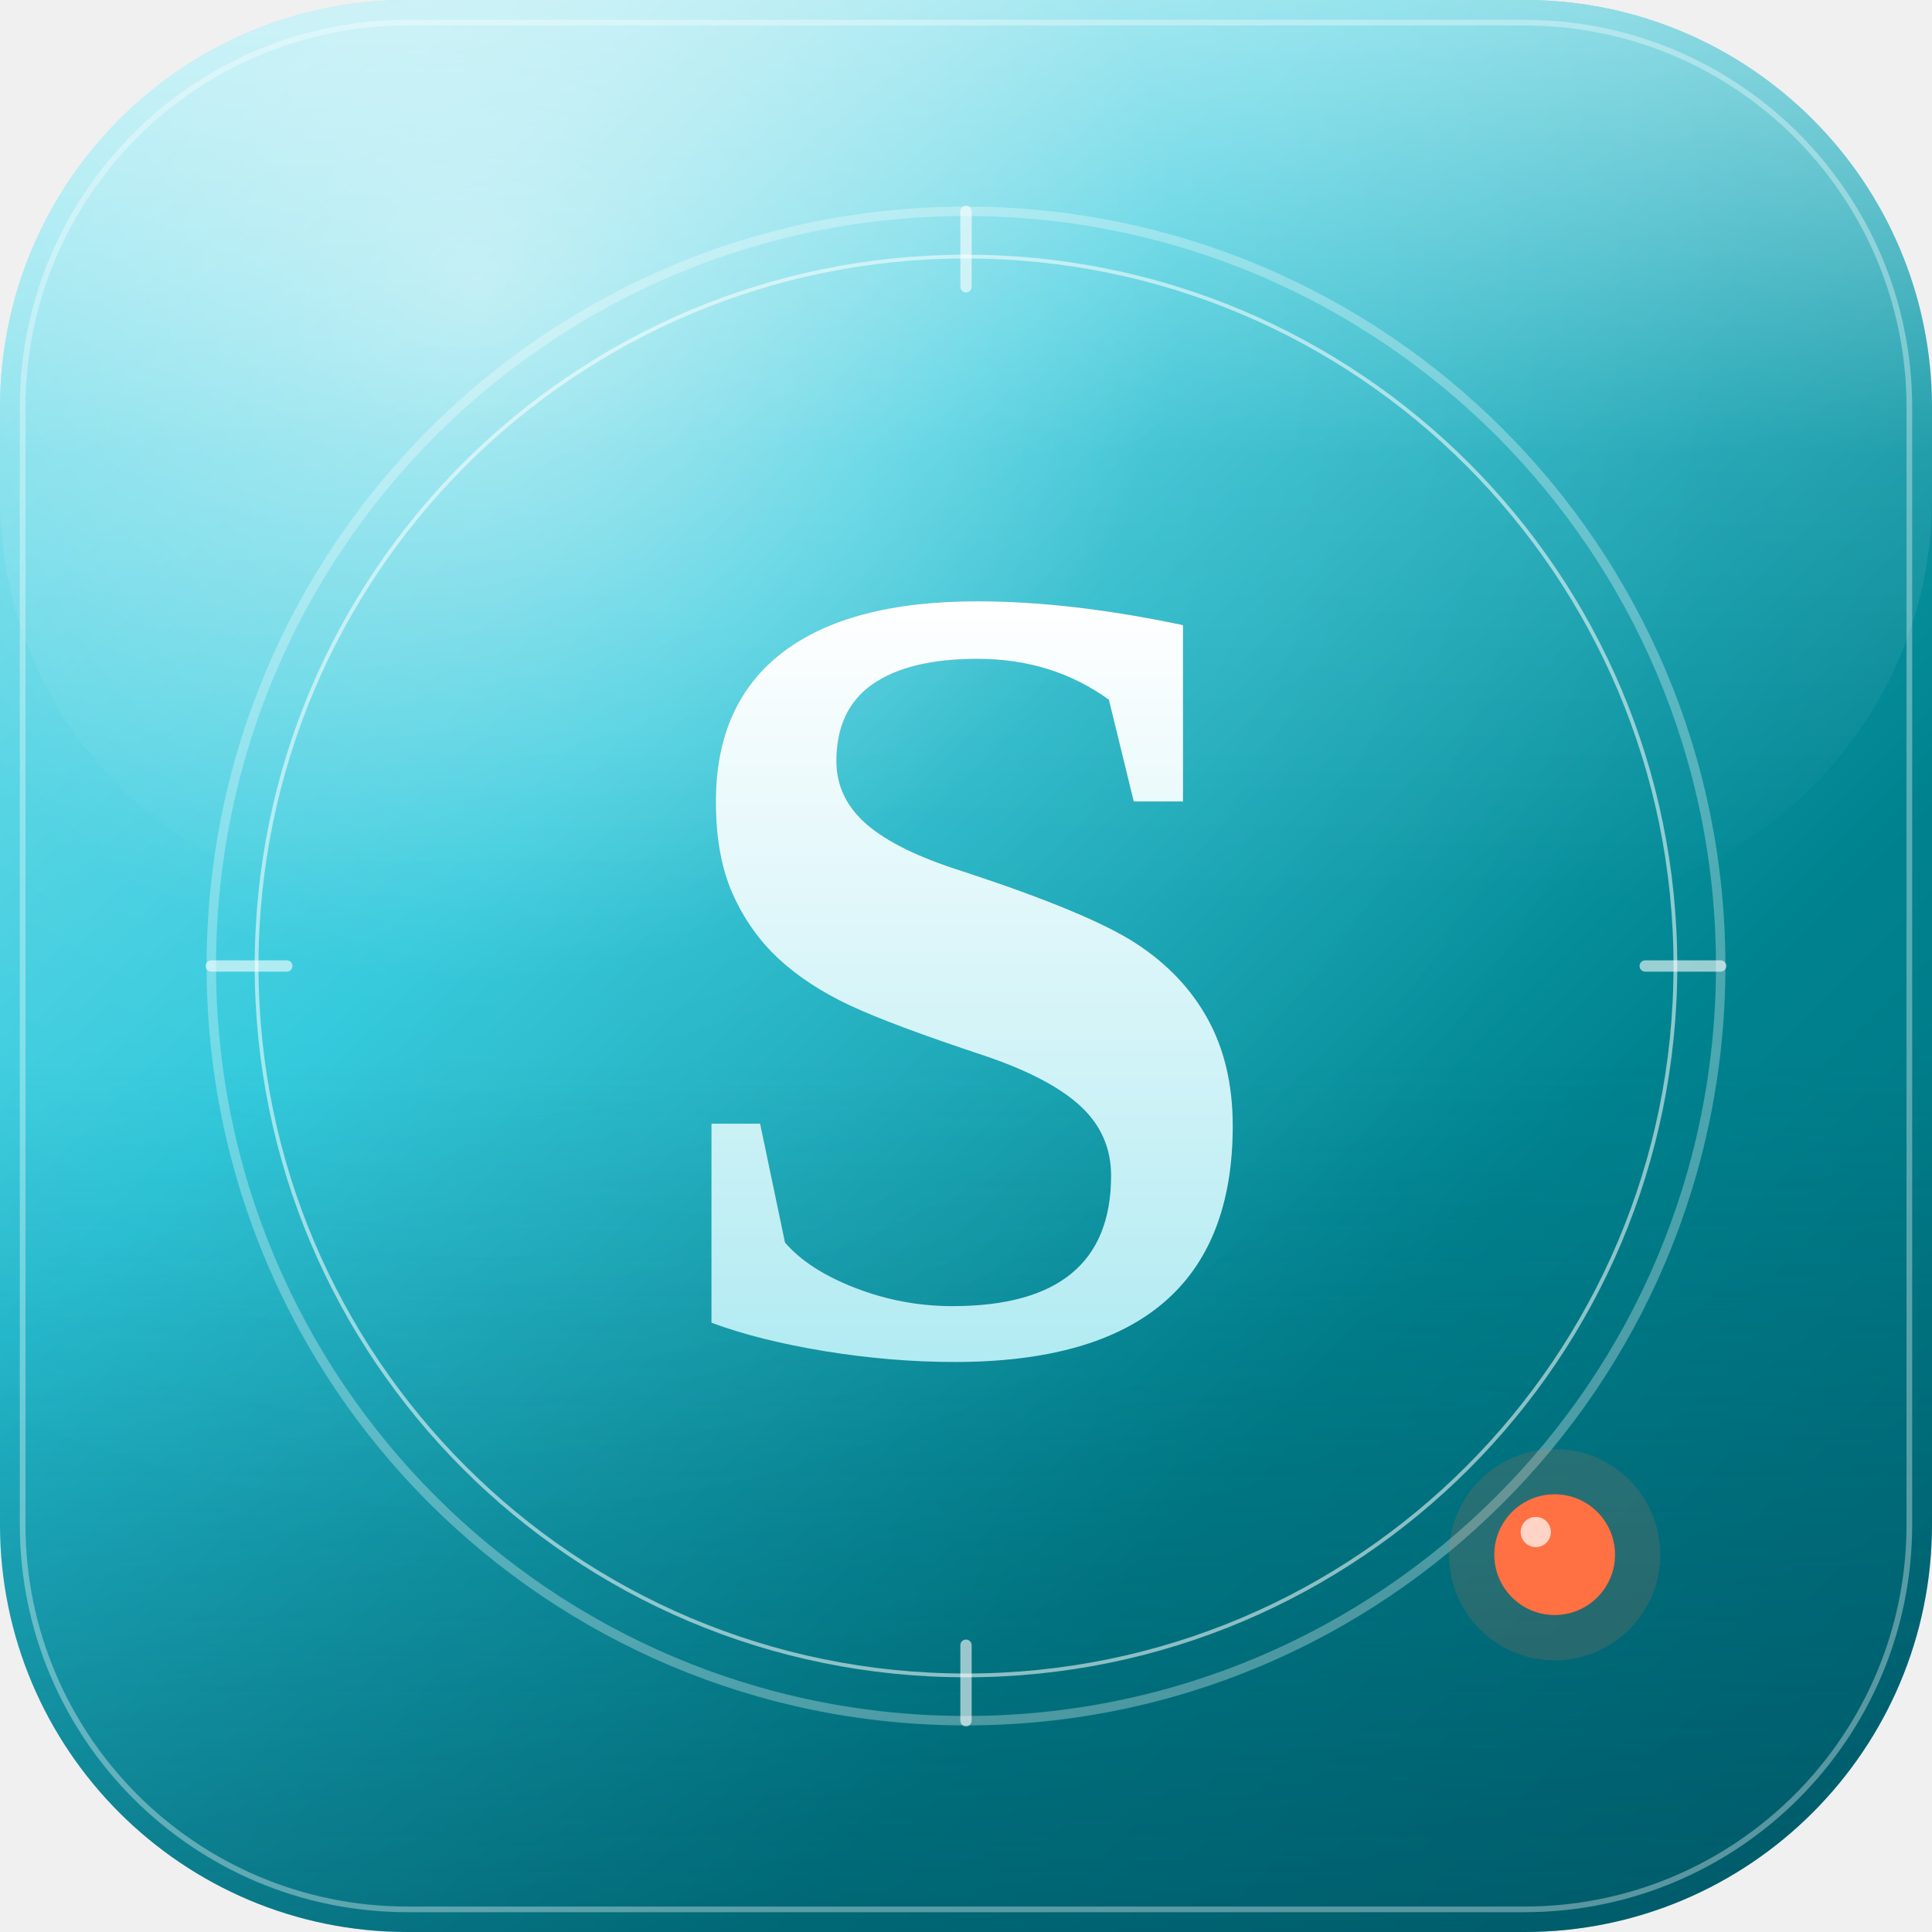
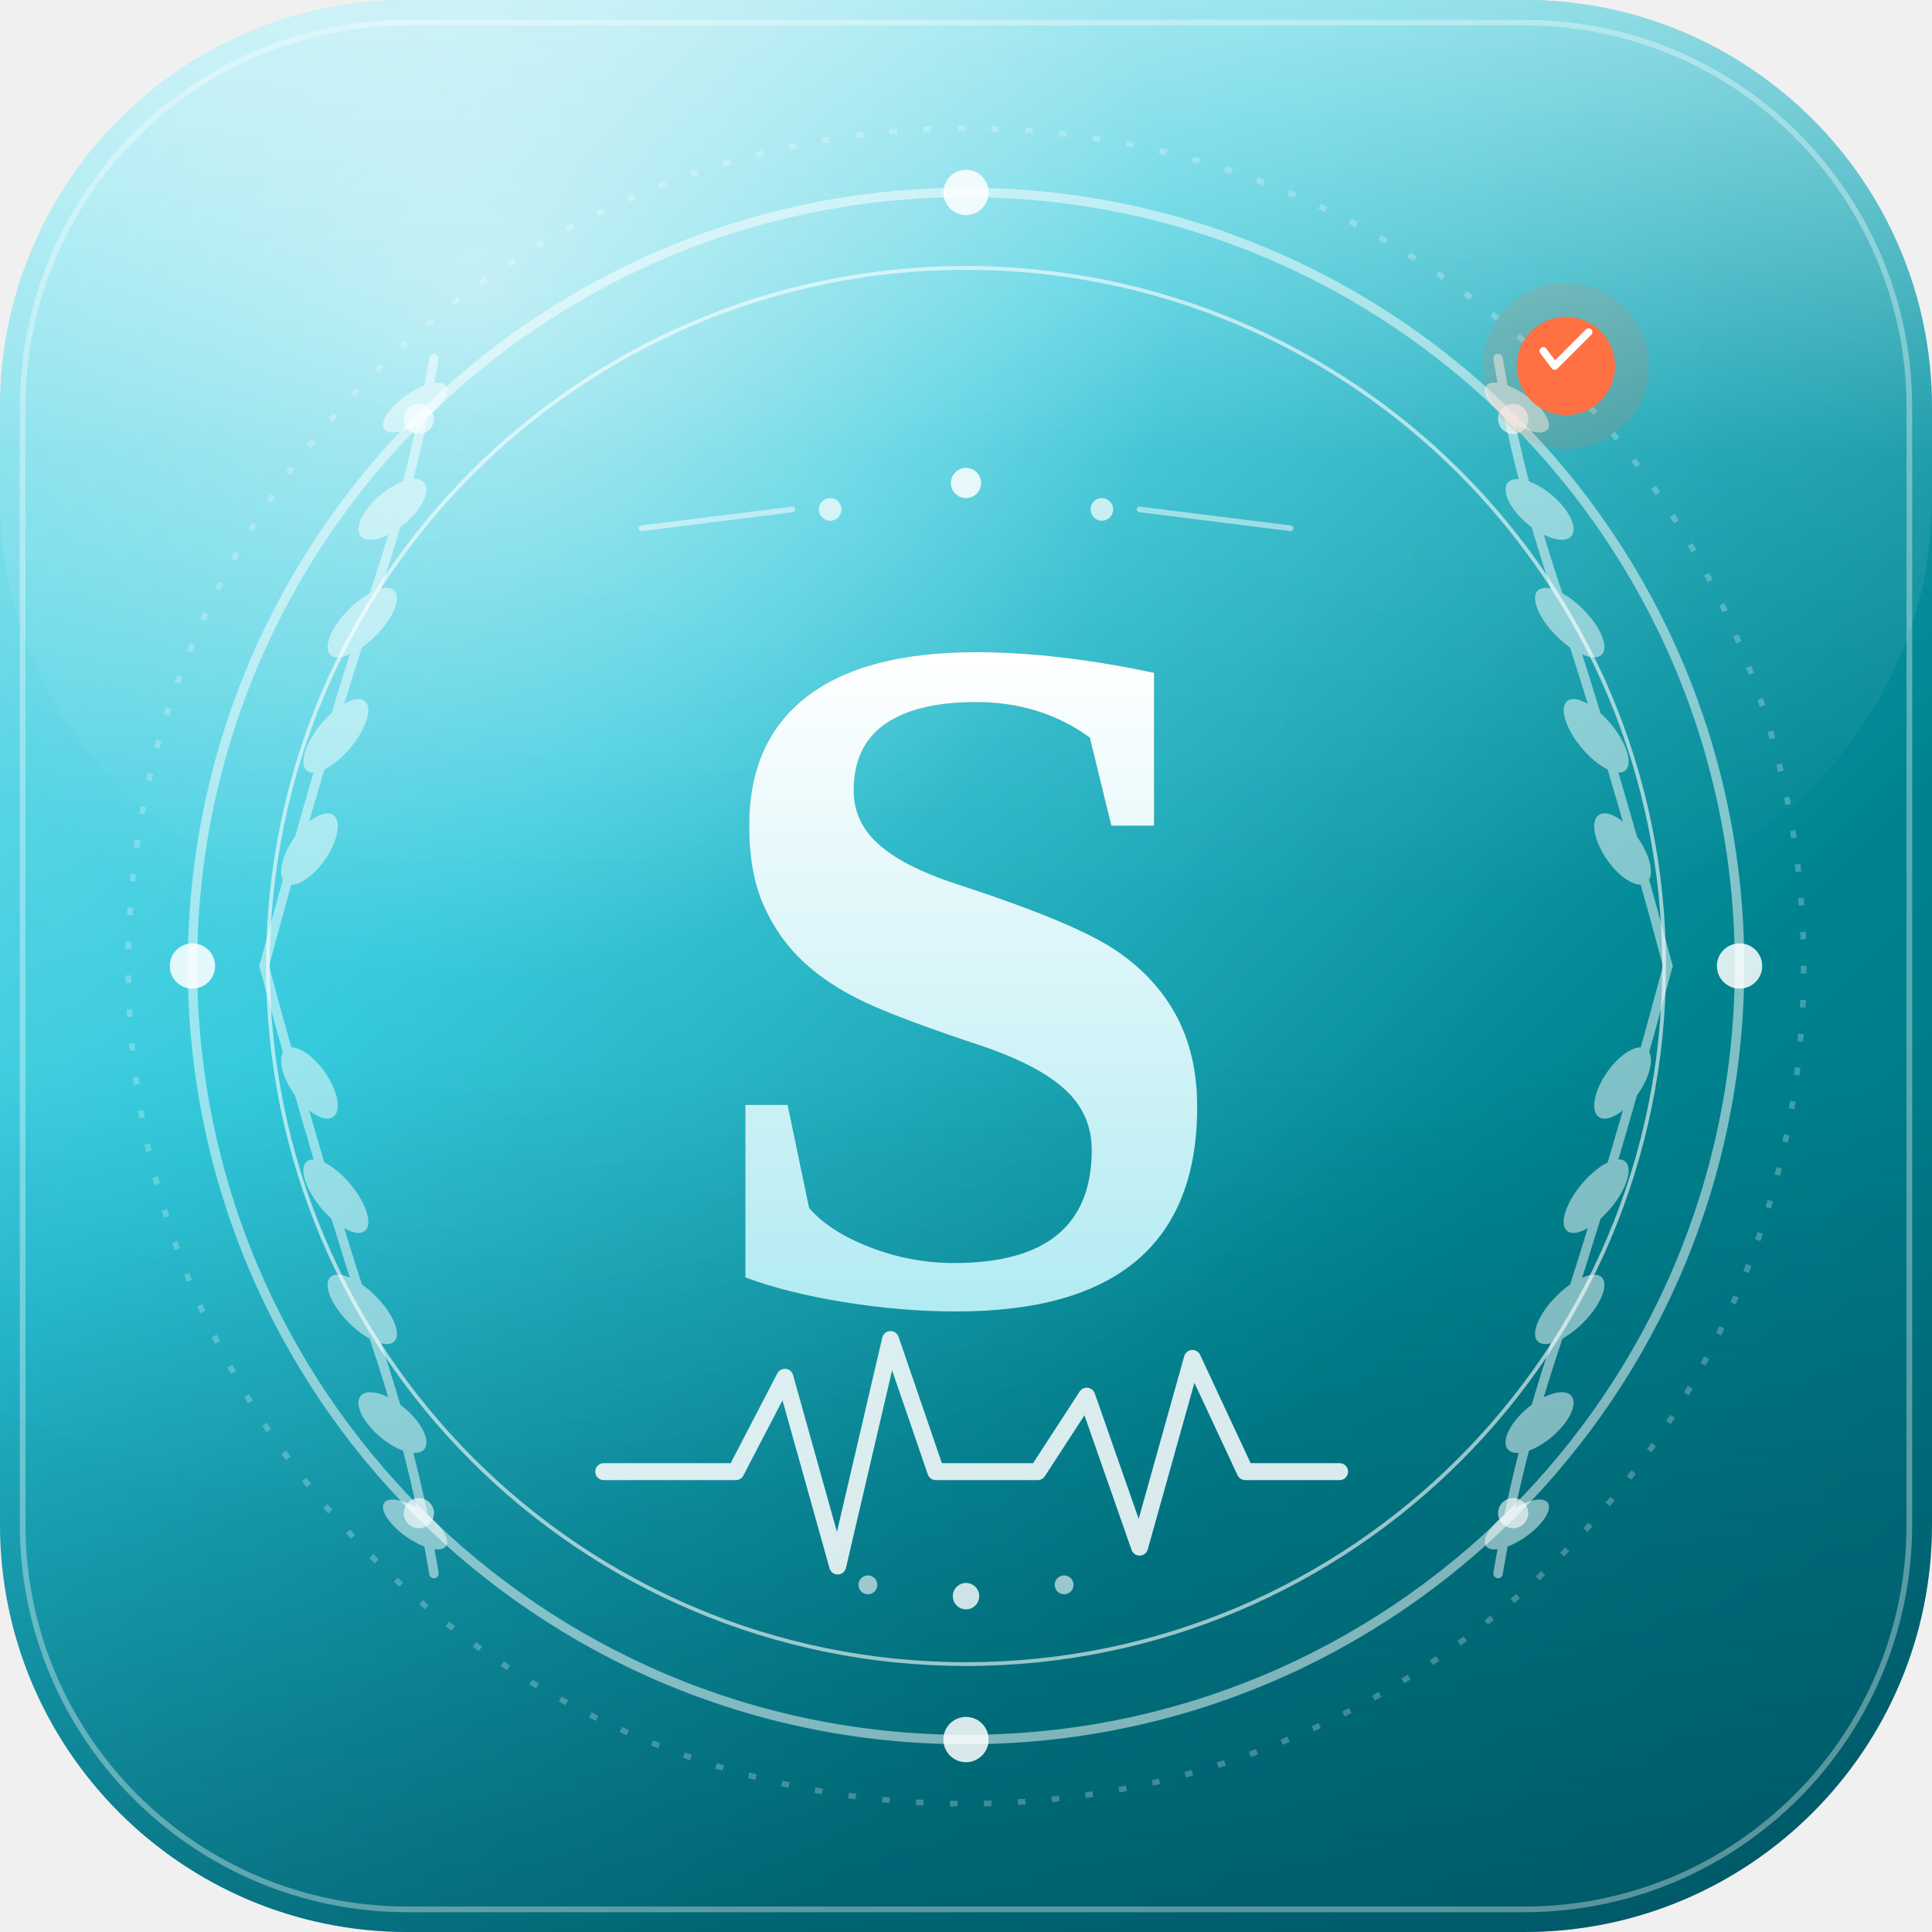
<svg xmlns="http://www.w3.org/2000/svg" viewBox="0 0 512 512">
  <defs>
    <linearGradient id="bg" x1="0%" y1="0%" x2="100%" y2="100%">
      <stop offset="0%" stop-color="#7DE0ED" />
      <stop offset="35%" stop-color="#26C6DA" />
      <stop offset="70%" stop-color="#00838F" />
      <stop offset="100%" stop-color="#006978" />
    </linearGradient>
    <linearGradient id="gloss" x1="0%" y1="0%" x2="0%" y2="100%">
      <stop offset="0%" stop-color="white" stop-opacity="0.5" />
      <stop offset="50%" stop-color="white" stop-opacity="0.1" />
      <stop offset="100%" stop-color="white" stop-opacity="0" />
    </linearGradient>
    <radialGradient id="topLight" cx="25%" cy="15%" r="65%">
      <stop offset="0%" stop-color="white" stop-opacity="0.55" />
      <stop offset="55%" stop-color="white" stop-opacity="0.08" />
      <stop offset="100%" stop-color="white" stop-opacity="0" />
    </radialGradient>
    <linearGradient id="bottomDark" x1="0%" y1="55%" x2="0%" y2="100%">
      <stop offset="0%" stop-color="#003D4D" stop-opacity="0" />
-       <stop offset="100%" stop-color="#003D4D" stop-opacity="0.4" />
+       <stop offset="100%" stop-color="#003D4D" stop-opacity="0.45" />
    </linearGradient>
    <linearGradient id="sg" x1="0%" y1="0%" x2="0%" y2="100%">
      <stop offset="0%" stop-color="#ffffff" />
      <stop offset="100%" stop-color="#B2EBF2" />
    </linearGradient>
    <filter id="sshadow" x="-30%" y="-30%" width="160%" height="160%">
-       <feGaussianBlur in="SourceAlpha" stdDeviation="10" />
-       <feOffset dy="6" />
-       <feFlood flood-color="#003D4D" flood-opacity="0.5" />
+       <feGaussianBlur in="SourceAlpha" stdDeviation="8" />
+       <feOffset dy="5" />
+       <feFlood flood-color="#003D4D" flood-opacity="0.55" />
      <feComposite in2="SourceAlpha" operator="in" />
      <feMerge>
        <feMergeNode />
        <feMergeNode in="SourceGraphic" />
      </feMerge>
    </filter>
  </defs>
  <rect width="512" height="512" rx="108" fill="url(#bg)" />
  <rect width="512" height="512" rx="108" fill="url(#bottomDark)" />
  <rect width="512" height="512" rx="108" fill="url(#topLight)" />
  <rect width="512" height="240" rx="108" fill="url(#gloss)" />
  <rect x="6" y="6" width="500" height="500" rx="102" fill="none" stroke="white" stroke-width="1.5" stroke-opacity="0.35" />
-   <circle cx="256" cy="256" r="200" fill="none" stroke="white" stroke-width="2.5" stroke-opacity="0.3" />
-   <circle cx="256" cy="256" r="188" fill="none" stroke="white" stroke-width="1" stroke-opacity="0.55" />
-   <line x1="256" y1="56" x2="256" y2="76" stroke="white" stroke-width="3" stroke-opacity="0.6" stroke-linecap="round" />
-   <line x1="256" y1="436" x2="256" y2="456" stroke="white" stroke-width="3" stroke-opacity="0.6" stroke-linecap="round" />
-   <line x1="56" y1="256" x2="76" y2="256" stroke="white" stroke-width="3" stroke-opacity="0.6" stroke-linecap="round" />
-   <line x1="436" y1="256" x2="456" y2="256" stroke="white" stroke-width="3" stroke-opacity="0.6" stroke-linecap="round" />
-   <text x="256" y="358" font-family="Georgia, 'Times New Roman', Times, serif" font-size="300" font-weight="700" fill="url(#sg)" text-anchor="middle" filter="url(#sshadow)">S</text>
-   <circle cx="412" cy="412" r="28" fill="#FF7043" opacity="0.15" />
-   <circle cx="412" cy="412" r="16" fill="#FF7043" />
-   <circle cx="407" cy="406" r="4" fill="white" opacity="0.7" />
+   <circle cx="256" cy="256" r="222" fill="none" stroke="white" stroke-width="1.5" stroke-opacity="0.25" stroke-dasharray="2 7" />
+   <circle cx="256" cy="256" r="205" fill="none" stroke="white" stroke-width="2.5" stroke-opacity="0.5" />
+   <circle cx="256" cy="51" r="6" fill="white" opacity="0.85" />
+   <circle cx="256" cy="461" r="6" fill="white" opacity="0.85" />
+   <circle cx="51" cy="256" r="6" fill="white" opacity="0.85" />
+   <circle cx="461" cy="256" r="6" fill="white" opacity="0.85" />
+   <circle cx="111" cy="111" r="4" fill="white" opacity="0.6" />
+   <circle cx="401" cy="111" r="4" fill="white" opacity="0.6" />
+   <circle cx="111" cy="401" r="4" fill="white" opacity="0.6" />
+   <circle cx="401" cy="401" r="4" fill="white" opacity="0.6" />
+   <circle cx="256" cy="256" r="185" fill="none" stroke="white" stroke-width="1" stroke-opacity="0.6" />
+   <g opacity="0.5" fill="white">
+     <path d="M 70 256 Q 85 200 100 155 Q 110 125 115 95" fill="none" stroke="white" stroke-width="2.5" stroke-linecap="round" />
+     <ellipse cx="82" cy="225" rx="11" ry="5" transform="rotate(-55 82 225)" />
+     <ellipse cx="89" cy="195" rx="12" ry="5" transform="rotate(-50 89 195)" />
+     <ellipse cx="96" cy="165" rx="12" ry="5" transform="rotate(-45 96 165)" />
+     <ellipse cx="104" cy="135" rx="11" ry="5" transform="rotate(-40 104 135)" />
+     <ellipse cx="110" cy="108" rx="10" ry="4" transform="rotate(-35 110 108)" />
+     <path d="M 70 256 Q 85 312 100 357 Q 110 387 115 417" fill="none" stroke="white" stroke-width="2.5" stroke-linecap="round" />
+     <ellipse cx="82" cy="287" rx="11" ry="5" transform="rotate(55 82 287)" />
+     <ellipse cx="89" cy="317" rx="12" ry="5" transform="rotate(50 89 317)" />
+     <ellipse cx="96" cy="347" rx="12" ry="5" transform="rotate(45 96 347)" />
+     <ellipse cx="104" cy="377" rx="11" ry="5" transform="rotate(40 104 377)" />
+     <ellipse cx="110" cy="404" rx="10" ry="4" transform="rotate(35 110 404)" />
+   </g>
+   <g opacity="0.5" fill="white">
+     <path d="M 442 256 Q 427 200 412 155 Q 402 125 397 95" fill="none" stroke="white" stroke-width="2.5" stroke-linecap="round" />
+     <ellipse cx="430" cy="225" rx="11" ry="5" transform="rotate(55 430 225)" />
+     <ellipse cx="423" cy="195" rx="12" ry="5" transform="rotate(50 423 195)" />
+     <ellipse cx="416" cy="165" rx="12" ry="5" transform="rotate(45 416 165)" />
+     <ellipse cx="408" cy="135" rx="11" ry="5" transform="rotate(40 408 135)" />
+     <ellipse cx="402" cy="108" rx="10" ry="4" transform="rotate(35 402 108)" />
+     <path d="M 442 256 Q 427 312 412 357 Q 402 387 397 417" fill="none" stroke="white" stroke-width="2.5" stroke-linecap="round" />
+     <ellipse cx="430" cy="287" rx="11" ry="5" transform="rotate(-55 430 287)" />
+     <ellipse cx="423" cy="317" rx="12" ry="5" transform="rotate(-50 423 317)" />
+     <ellipse cx="416" cy="347" rx="12" ry="5" transform="rotate(-45 416 347)" />
+     <ellipse cx="408" cy="377" rx="11" ry="5" transform="rotate(-40 408 377)" />
+     <ellipse cx="402" cy="404" rx="10" ry="4" transform="rotate(-35 402 404)" />
+   </g>
+   <circle cx="220" cy="135" r="3" fill="white" opacity="0.7" />
+   <circle cx="256" cy="128" r="4" fill="white" opacity="0.85" />
+   <circle cx="292" cy="135" r="3" fill="white" opacity="0.7" />
+   <line x1="170" y1="140" x2="210" y2="135" stroke="white" stroke-width="1.5" stroke-opacity="0.5" stroke-linecap="round" />
+   <line x1="302" y1="135" x2="342" y2="140" stroke="white" stroke-width="1.5" stroke-opacity="0.5" stroke-linecap="round" />
+   <text x="256" y="345" font-family="Georgia, 'Times New Roman', Times, serif" font-size="260" font-weight="700" fill="url(#sg)" text-anchor="middle" filter="url(#sshadow)">S</text>
+   <path d="M 160 390 L 195 390 L 208 365 L 222 415 L 236 355 L 248 390 L 275 390 L 288 370 L 302 410 L 316 360 L 330 390 L 355 390" fill="none" stroke="#FFFFFF" stroke-width="4.5" stroke-linecap="round" stroke-linejoin="round" opacity="0.85" />
+   <circle cx="230" cy="420" r="2.5" fill="white" opacity="0.6" />
+   <circle cx="256" cy="423" r="3.5" fill="white" opacity="0.8" />
+   <circle cx="282" cy="420" r="2.5" fill="white" opacity="0.6" />
+   <circle cx="415" cy="97" r="22" fill="#FF7043" opacity="0.15" />
+   <circle cx="415" cy="97" r="13" fill="#FF7043" />
+   <path d="M 409 93 L 412 97 L 421 88" fill="none" stroke="white" stroke-width="2" stroke-linecap="round" stroke-linejoin="round" />
</svg>
